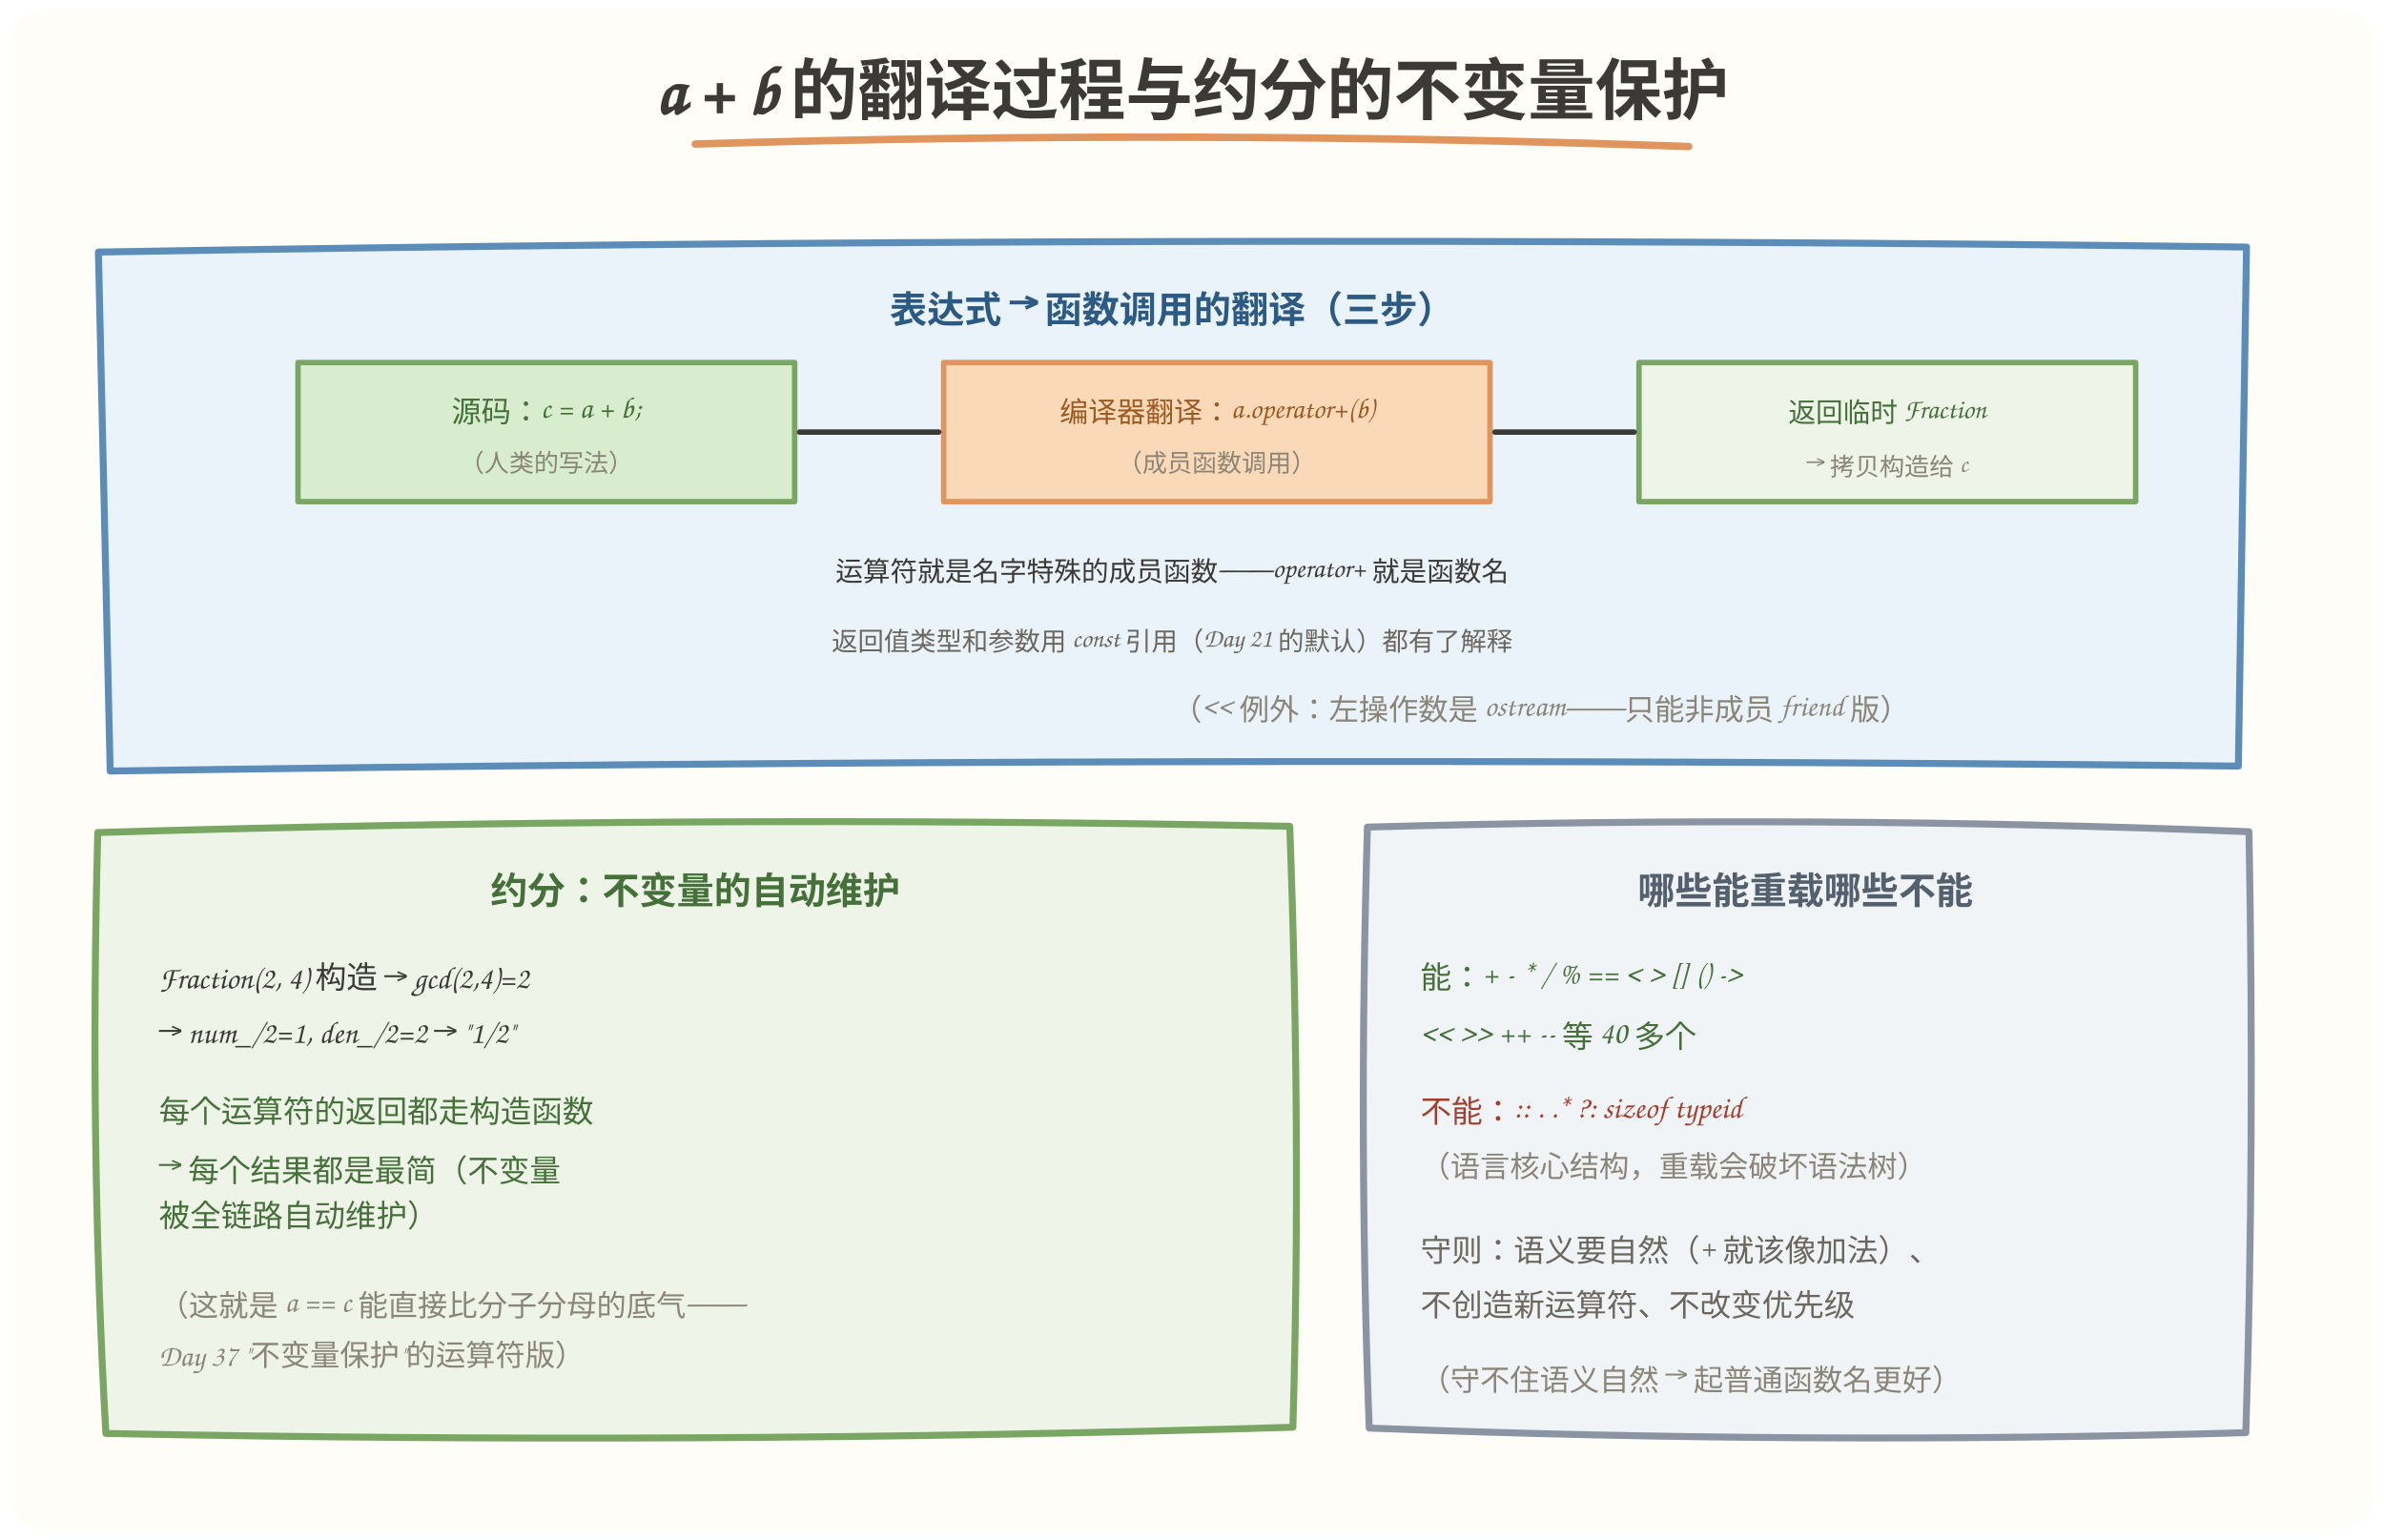
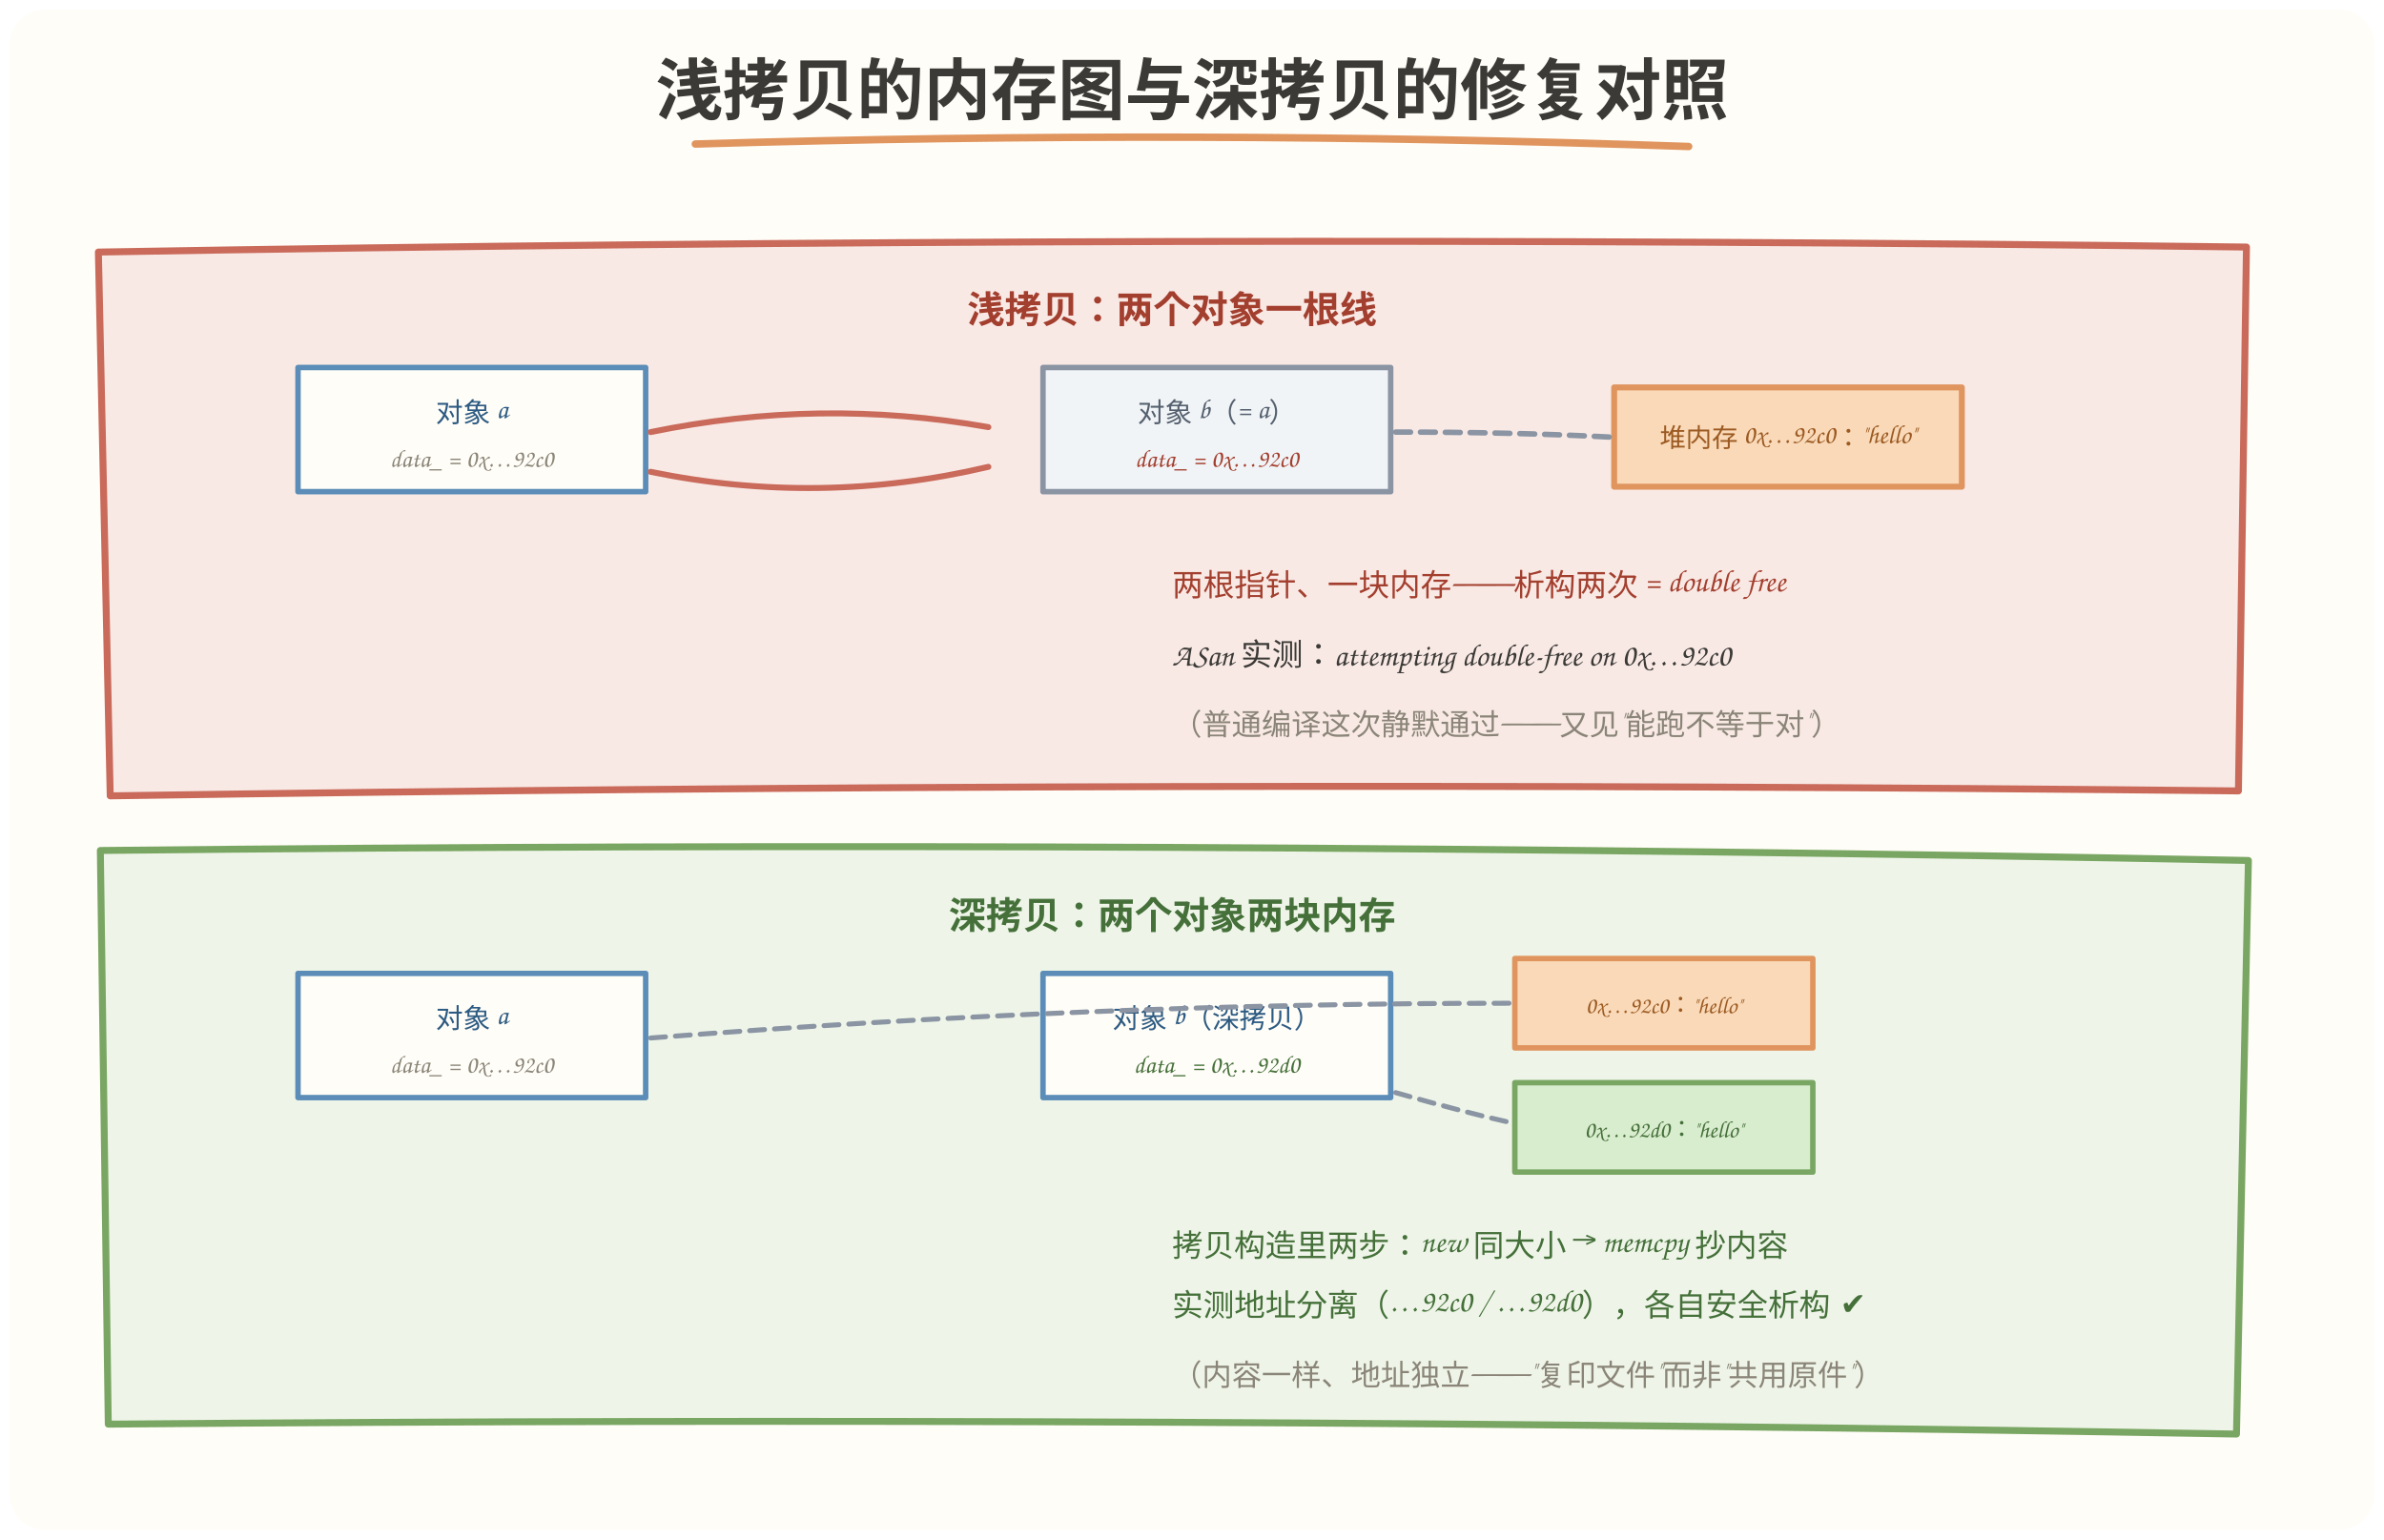
<svg xmlns="http://www.w3.org/2000/svg" viewBox="0 0 960 620" font-family="'Kaiti SC','KaiTi','Comic Sans MS',cursive">
  <rect x="4" y="4" width="952" height="612" rx="14" fill="#fffdf7" />
  <g stroke-linecap="round" stroke-linejoin="round">
-     <text x="480" y="46" text-anchor="middle" font-size="27" font-weight="bold" fill="#3b3a36">a + b 的翻译过程与约分的不变量保护</text>
+     <text x="480" y="46" text-anchor="middle" font-size="27" font-weight="bold" fill="#3b3a36">浅拷贝的内存图与深拷贝的修复对照</text>
    <path d="M 280,58 Q 480,52 680,59" fill="none" stroke="#e0955f" stroke-width="3" />
-     <path d="M 40,100 Q 470,94 905,101 L 901,310 Q 470,304 44,309 Z" fill="#eaf2fa" stroke="#5b8db8" stroke-width="2.8" transform="rotate(-0.2 472 205)" />
-     <text x="472" y="130" text-anchor="middle" font-size="15" font-weight="bold" fill="#2c5a82">表达式 → 函数调用的翻译（三步）</text>
-     <rect x="120" y="146" width="200" height="56" fill="#d8ecce" stroke="#7aa663" stroke-width="2.2" />
-     <text x="220" y="170" text-anchor="middle" font-size="12" fill="#45703a">源码：c = a + b;</text>
-     <text x="220" y="190" text-anchor="middle" font-size="10" fill="#8a8578">（人类的写法）</text>
-     <rect x="380" y="146" width="220" height="56" fill="#f9d9b8" stroke="#e0955f" stroke-width="2.2" />
-     <text x="490" y="170" text-anchor="middle" font-size="11.5" fill="#9c5a22">编译器翻译：a.operator+(b)</text>
-     <text x="490" y="190" text-anchor="middle" font-size="10" fill="#8a8578">（成员函数调用）</text>
-     <rect x="660" y="146" width="200" height="56" fill="#eef5e8" stroke="#7aa663" stroke-width="2.2" />
-     <text x="760" y="170" text-anchor="middle" font-size="11" fill="#45703a">返回临时 Fraction</text>
-     <text x="760" y="190" text-anchor="middle" font-size="10" fill="#8a8578">→ 拷贝构造给 c</text>
-     <path d="M 322,174 Q 350,174 378,174" fill="none" stroke="#3b3a36" stroke-width="2.2" />
-     <path d="M 602,174 Q 630,174 658,174" fill="none" stroke="#3b3a36" stroke-width="2.2" />
-     <text x="472" y="234" text-anchor="middle" font-size="11" fill="#3b3a36">运算符就是名字特殊的成员函数——operator+ 就是函数名</text>
-     <text x="472" y="262" text-anchor="middle" font-size="10.5" fill="#6b675e">返回值类型和参数用 const 引用（Day 21 的默认）都有了解释</text>
-     <text x="472" y="290" font-size="12" fill="#8a8578">（&lt;&lt; 例外：左操作数是 ostream——只能非成员 friend 版）</text>
-     <path d="M 40,334 Q 280,328 520,334 Q 524,460 520,576 Q 280,582 42,576 Q 36,460 40,334 Z" fill="#eef5e8" stroke="#7aa663" stroke-width="2.8" transform="rotate(-0.3 280 455)" />
-     <text x="280" y="364" text-anchor="middle" font-size="15" font-weight="bold" fill="#45703a">约分：不变量的自动维护</text>
-     <text x="64" y="398" font-size="12.5" fill="#3b3a36">Fraction(2, 4) 构造 → gcd(2,4)=2</text>
-     <text x="64" y="420" font-size="12.5" fill="#3b3a36">　→ num_/2=1, den_/2=2 → "1/2"</text>
-     <text x="64" y="452" font-size="12.5" fill="#45703a">每个运算符的返回都走构造函数</text>
-     <text x="64" y="474" font-size="12.5" fill="#45703a">　→ 每个结果都是最简（不变量</text>
-     <text x="64" y="494" font-size="12.5" fill="#45703a">　　被全链路自动维护）</text>
-     <text x="64" y="530" font-size="12" fill="#8a8578">（这就是 a == c 能直接比分子分母的底气——</text>
-     <text x="64" y="550" font-size="12" fill="#8a8578">　Day 37 "不变量保护"的运算符版）</text>
-     <path d="M 550,334 Q 730,328 905,334 Q 908,460 905,576 Q 730,582 552,576 Q 547,460 550,334 Z" fill="#f1f4f7" stroke="#8a94a3" stroke-width="2.8" transform="rotate(0.3 727 455)" />
-     <text x="727" y="364" text-anchor="middle" font-size="15" font-weight="bold" fill="#55606e">哪些能重载哪些不能</text>
-     <text x="572" y="398" font-size="12.5" fill="#45703a">能：+ - * / % == &lt; &gt; [] () -&gt;</text>
-     <text x="572" y="420" font-size="12.5" fill="#45703a">　　 &lt;&lt; &gt;&gt; ++ -- 等 40 多个</text>
-     <text x="572" y="452" font-size="12.5" fill="#a33f2e">不能：:: . .* ?: sizeof typeid</text>
-     <text x="572" y="474" font-size="12" fill="#8a8578">（语言核心结构，重载会破坏语法树）</text>
-     <text x="572" y="508" font-size="12.5" fill="#6b675e">守则：语义要自然（+ 就该像加法）、</text>
-     <text x="572" y="530" font-size="12.5" fill="#6b675e">不创造新运算符、不改变优先级</text>
-     <text x="572" y="560" font-size="12" fill="#8a8578">（守不住语义自然 → 起普通函数名更好）</text>
+     <path d="M 40,100 Q 470,94 905,101 L 901,320 Q 470,314 44,319 Z" fill="#f9e9e5" stroke="#c96a5a" stroke-width="2.8" transform="rotate(-0.2 472 210)" />
+     <text x="472" y="130" text-anchor="middle" font-size="15" font-weight="bold" fill="#a33f2e">浅拷贝：两个对象一根线</text>
+     <rect x="120" y="148" width="140" height="50" fill="#fffdf7" stroke="#5b8db8" stroke-width="2.2" />
+     <text x="190" y="170" text-anchor="middle" font-size="11" fill="#2c5a82">对象 a</text>
+     <text x="190" y="188" text-anchor="middle" font-size="10" fill="#8a8578">data_ = 0x…92c0</text>
+     <rect x="420" y="148" width="140" height="50" fill="#f1f4f7" stroke="#8a94a3" stroke-width="2.2" />
+     <text x="490" y="170" text-anchor="middle" font-size="11" fill="#55606e">对象 b（= a）</text>
+     <text x="490" y="188" text-anchor="middle" font-size="10" fill="#a33f2e">data_ = 0x…92c0</text>
+     <path d="M 262,174 Q 330,160 398,172" fill="none" stroke="#c96a5a" stroke-width="2.4" />
+     <path d="M 262,190 Q 330,204 398,188" fill="none" stroke="#c96a5a" stroke-width="2.4" />
+     <rect x="650" y="156" width="140" height="40" fill="#f9d9b8" stroke="#e0955f" stroke-width="2.4" />
+     <text x="720" y="180" text-anchor="middle" font-size="10.5" fill="#9c5a22">堆内存 0x…92c0："hello"</text>
+     <path d="M 562,174 Q 610,174 648,176" fill="none" stroke="#8a94a3" stroke-width="2.2" stroke-dasharray="6 4" />
+     <text x="472" y="240" font-size="12.5" fill="#a33f2e">两根指针、一块内存——析构两次 = double free</text>
+     <text x="472" y="268" font-size="12.5" fill="#3b3a36">ASan 实测：attempting double-free on 0x…92c0</text>
+     <text x="472" y="296" font-size="12" fill="#8a8578">（普通编译这次静默通过——又见"能跑不等于对"）</text>
+     <path d="M 40,344 Q 470,338 905,345 L 901,576 Q 470,570 44,575 Z" fill="#eef5e8" stroke="#7aa663" stroke-width="2.8" transform="rotate(0.2 472 460)" />
+     <text x="472" y="374" text-anchor="middle" font-size="15" font-weight="bold" fill="#45703a">深拷贝：两个对象两块内存</text>
+     <rect x="120" y="392" width="140" height="50" fill="#fffdf7" stroke="#5b8db8" stroke-width="2.2" />
+     <text x="190" y="414" text-anchor="middle" font-size="11" fill="#2c5a82">对象 a</text>
+     <text x="190" y="432" text-anchor="middle" font-size="10" fill="#8a8578">data_ = 0x…92c0</text>
+     <rect x="420" y="392" width="140" height="50" fill="#fffdf7" stroke="#5b8db8" stroke-width="2.2" />
+     <text x="490" y="414" text-anchor="middle" font-size="11" fill="#2c5a82">对象 b（深拷贝）</text>
+     <text x="490" y="432" text-anchor="middle" font-size="10" fill="#45703a">data_ = 0x…92d0</text>
+     <rect x="610" y="386" width="120" height="36" fill="#f9d9b8" stroke="#e0955f" stroke-width="2.2" />
+     <text x="670" y="408" text-anchor="middle" font-size="9.5" fill="#9c5a22">0x…92c0："hello"</text>
+     <rect x="610" y="436" width="120" height="36" fill="#d8ecce" stroke="#7aa663" stroke-width="2.2" />
+     <text x="670" y="458" text-anchor="middle" font-size="9.5" fill="#45703a">0x…92d0："hello"</text>
+     <path d="M 262,418 Q 440,404 608,404" fill="none" stroke="#8a94a3" stroke-width="2" stroke-dasharray="6 4" />
+     <path d="M 562,440 Q 590,448 608,452" fill="none" stroke="#8a94a3" stroke-width="2" stroke-dasharray="6 4" />
+     <text x="472" y="506" font-size="12.5" fill="#45703a">拷贝构造里两步：new 同大小 → memcpy 抄内容</text>
+     <text x="472" y="530" font-size="12.5" fill="#45703a">实测地址分离（…92c0 / …92d0），各自安全析构 ✔</text>
+     <text x="472" y="558" font-size="12" fill="#8a8578">（内容一样、地址独立——"复印文件"而非"共用原件"）</text>
  </g>
</svg>
